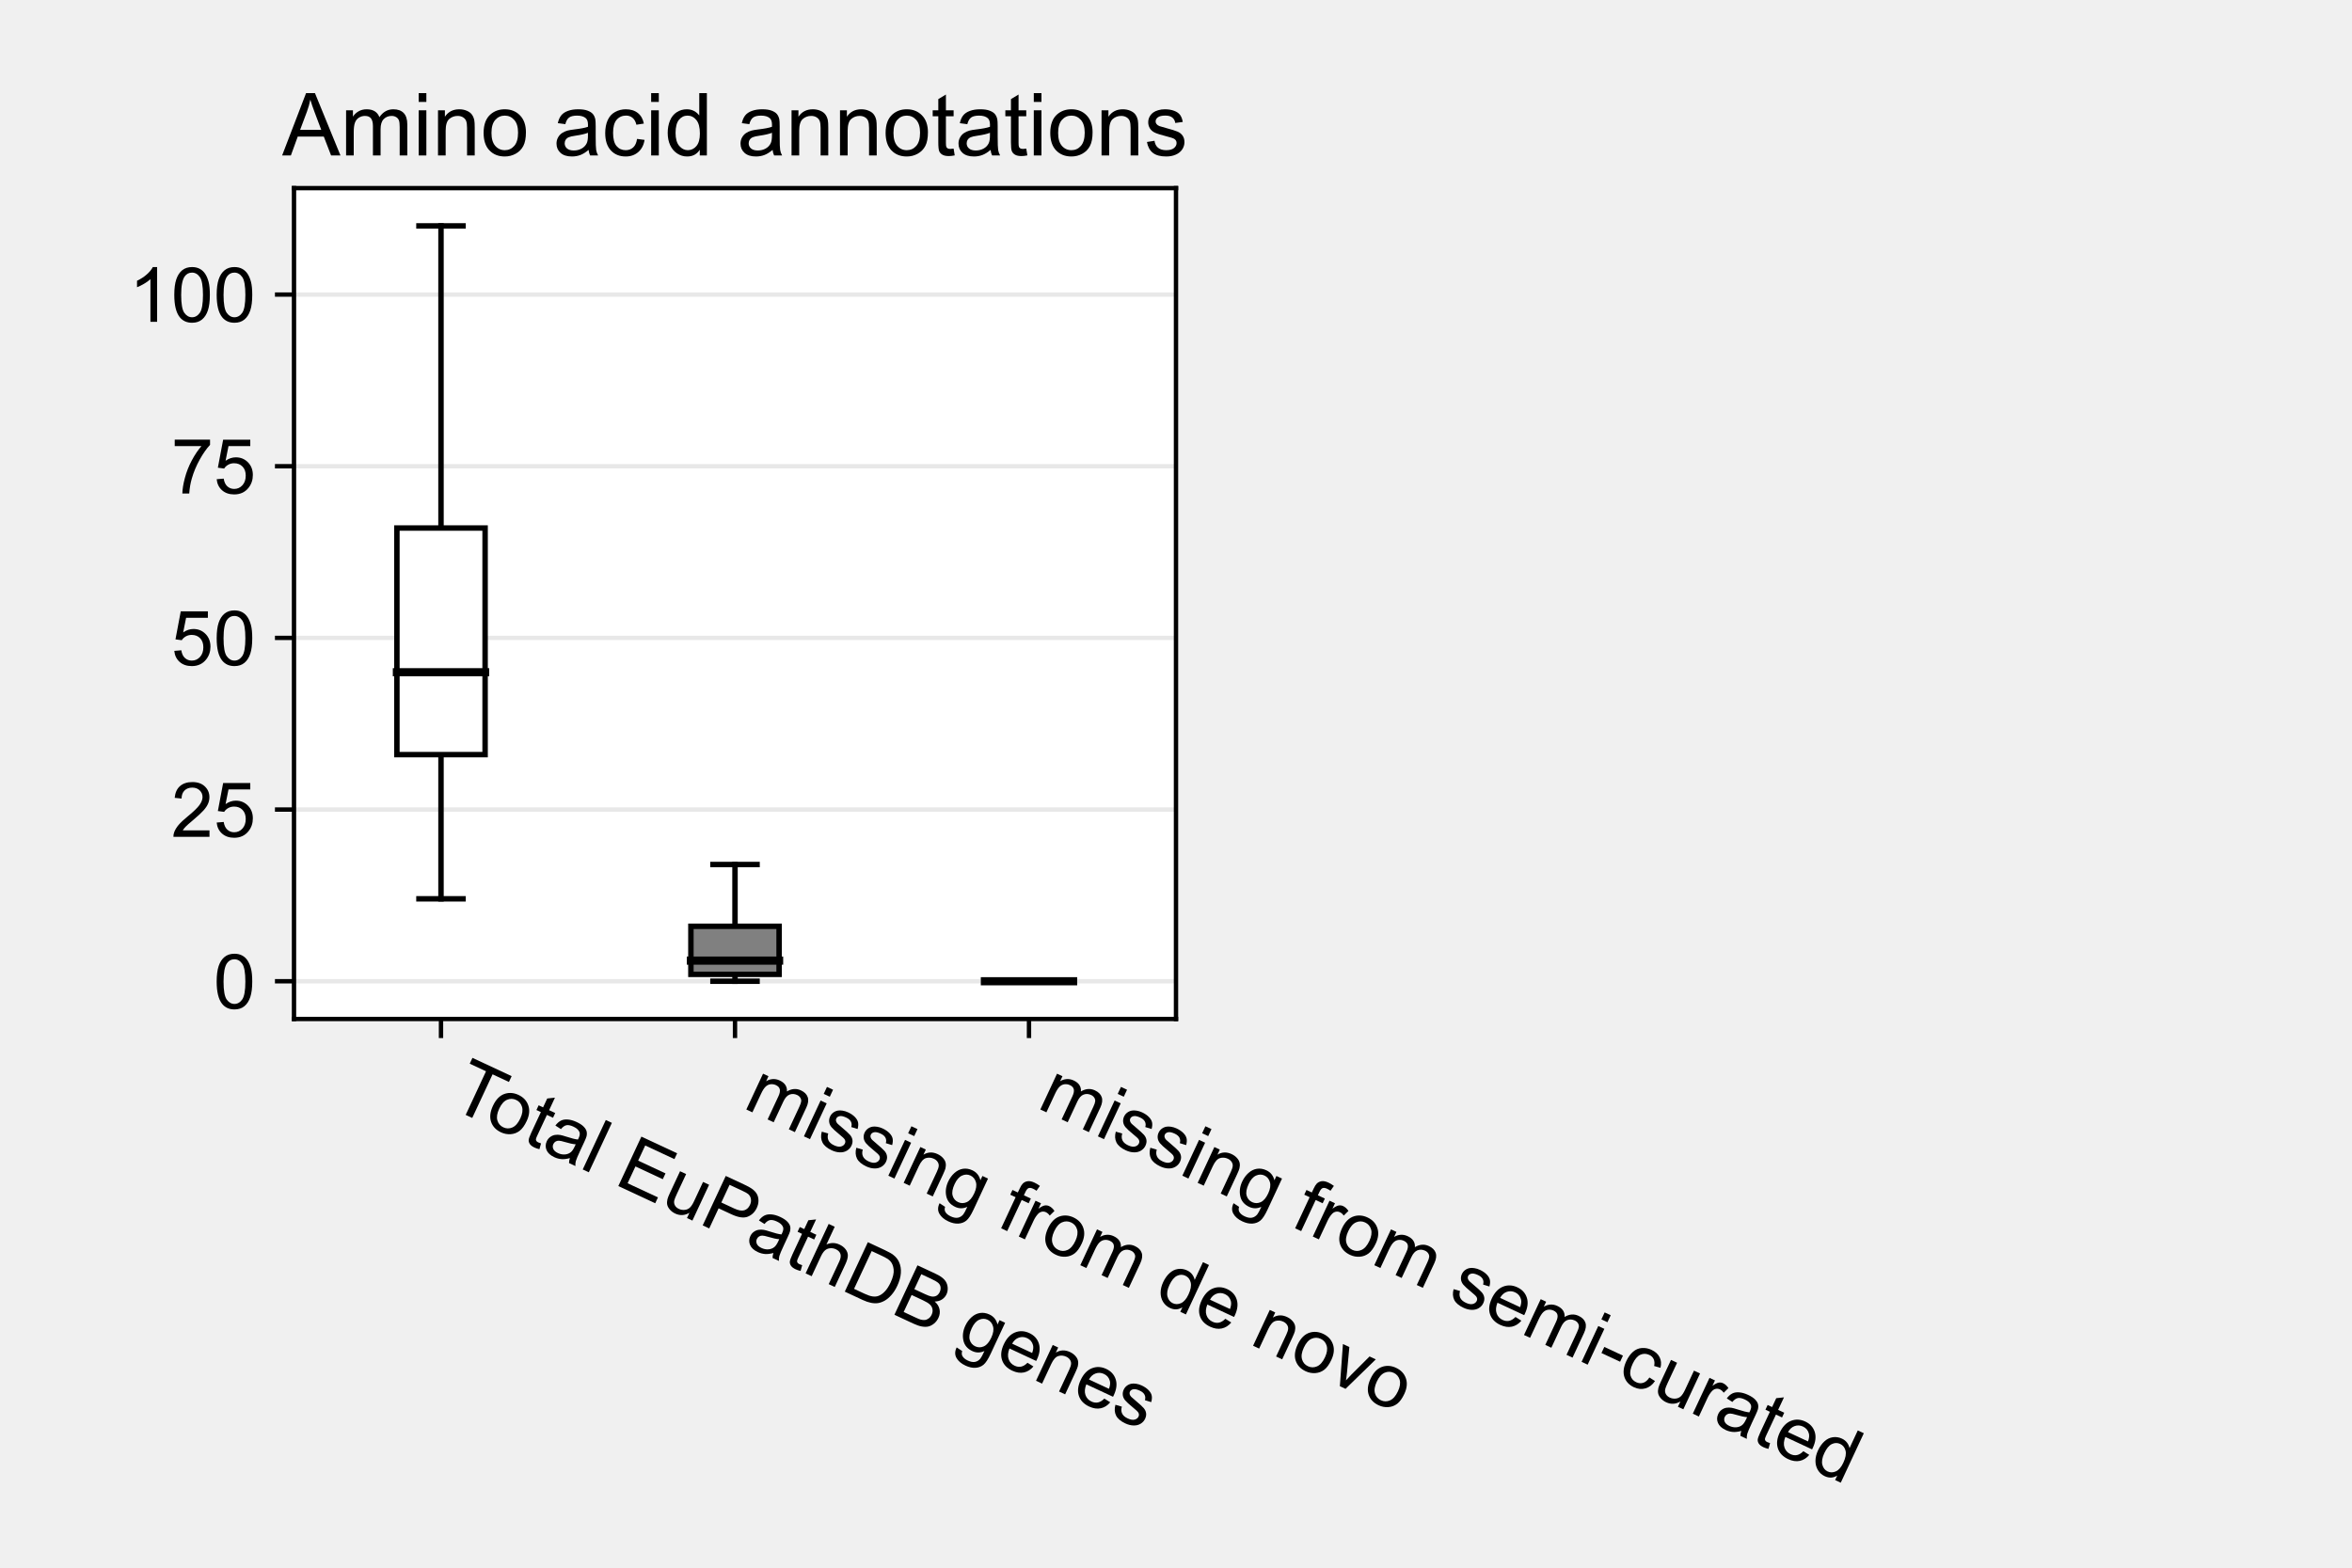
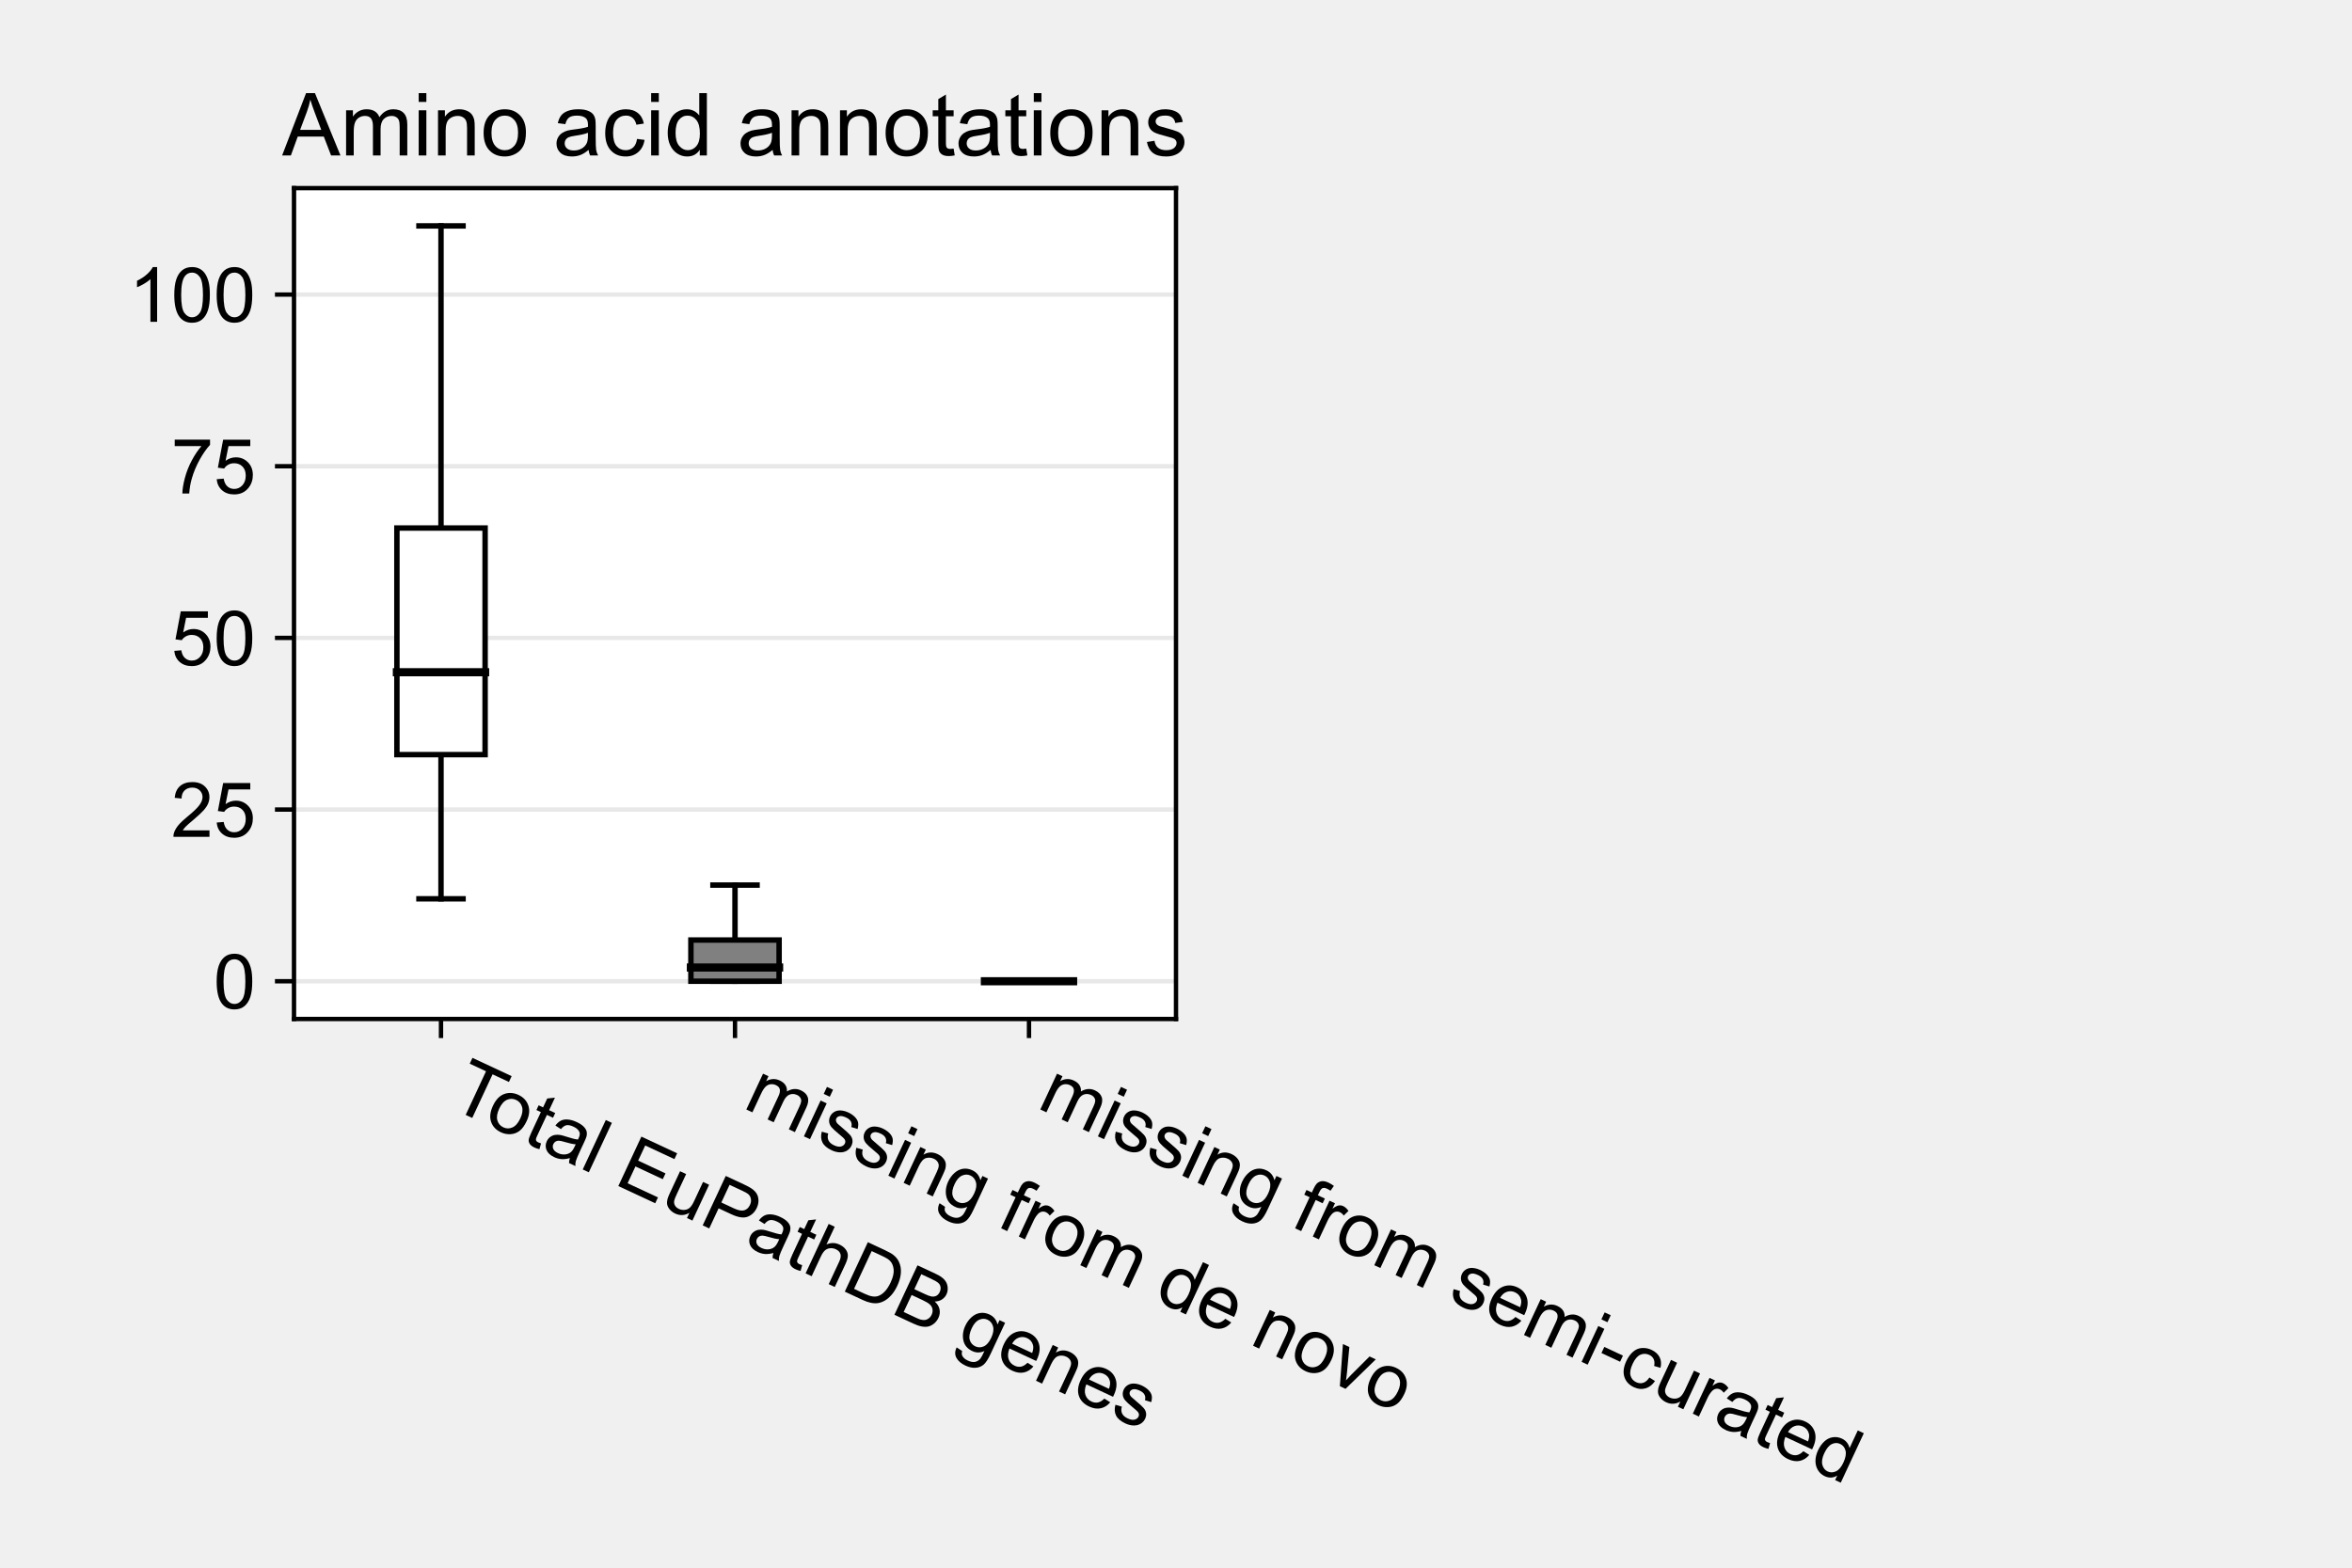
<svg xmlns="http://www.w3.org/2000/svg" xmlns:xlink="http://www.w3.org/1999/xlink" height="288pt" version="1.1" viewBox="0 0 432 288" width="432pt">
  <defs>
    <style type="text/css">*{stroke-linecap:butt;stroke-linejoin:round;}</style>
  </defs>
  <g id="figure_1">
    <g id="patch_1">
      <path d="M 0 288  L 432 288  L 432 0  L 0 0  z " style="fill:none;" />
    </g>
    <g id="axes_1">
      <g id="patch_2">
        <path d="M 54 187.2  L 216 187.2  L 216 34.56  L 54 34.56  z " style="fill:#ffffff;" />
      </g>
      <g id="matplotlib.axis_1">
        <g id="xtick_1">
          <g id="line2d_1">
            <defs>
-               <path d="M 0 0  L 0 3.5  " id="m18fcd98608" style="stroke:#000000;stroke-width:0.8;" />
+               <path d="M 0 0  L 0 3.5  " id="mcb0ed923f8" style="stroke:#000000;stroke-width:0.8;" />
            </defs>
            <g>
-               <use style="stroke:#000000;stroke-width:0.8;" x="81" xlink:href="#m18fcd98608" y="187.2" />
+               <use style="stroke:#000000;stroke-width:0.8;" x="81" xlink:href="#mcb0ed923f8" y="187.2" />
            </g>
          </g>
          <g id="text_1">
            <g transform="translate(82.24527 203.2821)rotate(-335)scale(0.14 -0.14)">
              <defs>
                <path d="M 25.922 0  L 25.922 63.141  L 2.344 63.141  L 2.344 71.578  L 59.078 71.578  L 59.078 63.141  L 35.406 63.141  L 35.406 0  z " id="ArialMT-84" />
                <path d="M 3.328 25.922  Q 3.328 40.328 11.328 47.266  Q 18.016 53.031 27.641 53.031  Q 38.328 53.031 45.109 46.016  Q 51.906 39.016 51.906 26.656  Q 51.906 16.656 48.906 10.906  Q 45.906 5.172 40.156 2  Q 34.422 -1.172 27.641 -1.172  Q 16.75 -1.172 10.031 5.812  Q 3.328 12.797 3.328 25.922  z M 12.359 25.922  Q 12.359 15.969 16.703 11.016  Q 21.047 6.062 27.641 6.062  Q 34.188 6.062 38.531 11.031  Q 42.875 16.016 42.875 26.219  Q 42.875 35.844 38.5 40.797  Q 34.125 45.75 27.641 45.75  Q 21.047 45.75 16.703 40.812  Q 12.359 35.891 12.359 25.922  z " id="ArialMT-111" />
                <path d="M 25.781 7.859  L 27.047 0.094  Q 23.344 -0.688 20.406 -0.688  Q 15.625 -0.688 12.984 0.828  Q 10.359 2.344 9.281 4.812  Q 8.203 7.281 8.203 15.188  L 8.203 45.016  L 1.766 45.016  L 1.766 51.859  L 8.203 51.859  L 8.203 64.703  L 16.938 69.969  L 16.938 51.859  L 25.781 51.859  L 25.781 45.016  L 16.938 45.016  L 16.938 14.703  Q 16.938 10.938 17.406 9.859  Q 17.875 8.797 18.922 8.156  Q 19.969 7.516 21.922 7.516  Q 23.391 7.516 25.781 7.859  z " id="ArialMT-116" />
                <path d="M 40.438 6.391  Q 35.547 2.25 31.031 0.531  Q 26.516 -1.172 21.344 -1.172  Q 12.797 -1.172 8.203 3  Q 3.609 7.172 3.609 13.672  Q 3.609 17.484 5.344 20.625  Q 7.078 23.781 9.891 25.688  Q 12.703 27.594 16.219 28.562  Q 18.797 29.25 24.031 29.891  Q 34.672 31.156 39.703 32.906  Q 39.75 34.719 39.75 35.203  Q 39.75 40.578 37.25 42.781  Q 33.891 45.75 27.25 45.75  Q 21.047 45.75 18.094 43.578  Q 15.141 41.406 13.719 35.891  L 5.125 37.062  Q 6.297 42.578 8.984 45.969  Q 11.672 49.359 16.75 51.188  Q 21.828 53.031 28.516 53.031  Q 35.156 53.031 39.297 51.469  Q 43.453 49.906 45.406 47.531  Q 47.359 45.172 48.141 41.547  Q 48.578 39.312 48.578 33.453  L 48.578 21.734  Q 48.578 9.469 49.141 6.219  Q 49.703 2.984 51.375 0  L 42.188 0  Q 40.828 2.734 40.438 6.391  z M 39.703 26.031  Q 34.906 24.078 25.344 22.703  Q 19.922 21.922 17.672 20.938  Q 15.438 19.969 14.203 18.094  Q 12.984 16.219 12.984 13.922  Q 12.984 10.406 15.641 8.062  Q 18.312 5.719 23.438 5.719  Q 28.516 5.719 32.469 7.938  Q 36.422 10.156 38.281 14.016  Q 39.703 17 39.703 22.797  z " id="ArialMT-97" />
                <path d="M 6.391 0  L 6.391 71.578  L 15.188 71.578  L 15.188 0  z " id="ArialMT-108" />
                <path id="ArialMT-32" />
                <path d="M 7.906 0  L 7.906 71.578  L 59.672 71.578  L 59.672 63.141  L 17.391 63.141  L 17.391 41.219  L 56.984 41.219  L 56.984 32.812  L 17.391 32.812  L 17.391 8.453  L 61.328 8.453  L 61.328 0  z " id="ArialMT-69" />
                <path d="M 40.578 0  L 40.578 7.625  Q 34.516 -1.172 24.125 -1.172  Q 19.531 -1.172 15.547 0.578  Q 11.578 2.344 9.641 5  Q 7.719 7.672 6.938 11.531  Q 6.391 14.109 6.391 19.734  L 6.391 51.859  L 15.188 51.859  L 15.188 23.094  Q 15.188 16.219 15.719 13.812  Q 16.547 10.359 19.234 8.375  Q 21.922 6.391 25.875 6.391  Q 29.828 6.391 33.297 8.422  Q 36.766 10.453 38.203 13.938  Q 39.656 17.438 39.656 24.078  L 39.656 51.859  L 48.438 51.859  L 48.438 0  z " id="ArialMT-117" />
                <path d="M 7.719 0  L 7.719 71.578  L 34.719 71.578  Q 41.844 71.578 45.609 70.906  Q 50.875 70.016 54.438 67.547  Q 58.016 65.094 60.188 60.641  Q 62.359 56.203 62.359 50.875  Q 62.359 41.75 56.547 35.422  Q 50.734 29.109 35.547 29.109  L 17.188 29.109  L 17.188 0  z M 17.188 37.547  L 35.688 37.547  Q 44.875 37.547 48.734 40.969  Q 52.594 44.391 52.594 50.594  Q 52.594 55.078 50.312 58.266  Q 48.047 61.469 44.344 62.5  Q 41.938 63.141 35.5 63.141  L 17.188 63.141  z " id="ArialMT-80" />
                <path d="M 6.594 0  L 6.594 71.578  L 15.375 71.578  L 15.375 45.906  Q 21.531 53.031 30.906 53.031  Q 36.672 53.031 40.922 50.75  Q 45.172 48.484 47 44.484  Q 48.828 40.484 48.828 32.859  L 48.828 0  L 40.047 0  L 40.047 32.859  Q 40.047 39.453 37.188 42.453  Q 34.328 45.453 29.109 45.453  Q 25.203 45.453 21.75 43.422  Q 18.312 41.406 16.844 37.938  Q 15.375 34.469 15.375 28.375  L 15.375 0  z " id="ArialMT-104" />
                <path d="M 7.719 0  L 7.719 71.578  L 32.375 71.578  Q 40.719 71.578 45.125 70.562  Q 51.266 69.141 55.609 65.438  Q 61.281 60.641 64.078 53.188  Q 66.891 45.75 66.891 36.188  Q 66.891 28.031 64.984 21.734  Q 63.094 15.438 60.109 11.297  Q 57.125 7.172 53.578 4.797  Q 50.047 2.438 45.047 1.219  Q 40.047 0 33.547 0  z M 17.188 8.453  L 32.469 8.453  Q 39.547 8.453 43.578 9.766  Q 47.609 11.078 50 13.484  Q 53.375 16.844 55.25 22.531  Q 57.125 28.219 57.125 36.328  Q 57.125 47.562 53.438 53.594  Q 49.75 59.625 44.484 61.672  Q 40.672 63.141 32.234 63.141  L 17.188 63.141  z " id="ArialMT-68" />
                <path d="M 7.328 0  L 7.328 71.578  L 34.188 71.578  Q 42.391 71.578 47.344 69.406  Q 52.297 67.234 55.094 62.719  Q 57.906 58.203 57.906 53.266  Q 57.906 48.688 55.422 44.625  Q 52.938 40.578 47.906 38.094  Q 54.391 36.188 57.875 31.594  Q 61.375 27 61.375 20.75  Q 61.375 15.719 59.25 11.391  Q 57.125 7.078 54 4.734  Q 50.875 2.391 46.156 1.188  Q 41.453 0 34.625 0  z M 16.797 41.5  L 32.281 41.5  Q 38.578 41.5 41.312 42.328  Q 44.922 43.406 46.75 45.891  Q 48.578 48.391 48.578 52.156  Q 48.578 55.719 46.875 58.422  Q 45.172 61.141 41.984 62.141  Q 38.812 63.141 31.109 63.141  L 16.797 63.141  z M 16.797 8.453  L 34.625 8.453  Q 39.203 8.453 41.062 8.797  Q 44.344 9.375 46.531 10.734  Q 48.734 12.109 50.141 14.719  Q 51.562 17.328 51.562 20.75  Q 51.562 24.75 49.516 27.703  Q 47.469 30.672 43.828 31.859  Q 40.188 33.062 33.344 33.062  L 16.797 33.062  z " id="ArialMT-66" />
                <path d="M 4.984 -4.297  L 13.531 -5.562  Q 14.062 -9.516 16.5 -11.328  Q 19.781 -13.766 25.438 -13.766  Q 31.547 -13.766 34.859 -11.328  Q 38.188 -8.891 39.359 -4.5  Q 40.047 -1.812 39.984 6.781  Q 34.234 0 25.641 0  Q 14.938 0 9.078 7.719  Q 3.219 15.438 3.219 26.219  Q 3.219 33.641 5.906 39.906  Q 8.594 46.188 13.688 49.609  Q 18.797 53.031 25.688 53.031  Q 34.859 53.031 40.828 45.609  L 40.828 51.859  L 48.922 51.859  L 48.922 7.031  Q 48.922 -5.078 46.453 -10.125  Q 44 -15.188 38.641 -18.109  Q 33.297 -21.047 25.484 -21.047  Q 16.219 -21.047 10.5 -16.875  Q 4.781 -12.703 4.984 -4.297  z M 12.25 26.859  Q 12.25 16.656 16.297 11.969  Q 20.359 7.281 26.469 7.281  Q 32.516 7.281 36.609 11.938  Q 40.719 16.609 40.719 26.562  Q 40.719 36.078 36.5 40.906  Q 32.281 45.75 26.312 45.75  Q 20.453 45.75 16.344 40.984  Q 12.25 36.234 12.25 26.859  z " id="ArialMT-103" />
                <path d="M 42.094 16.703  L 51.172 15.578  Q 49.031 7.625 43.219 3.219  Q 37.406 -1.172 28.375 -1.172  Q 17 -1.172 10.328 5.828  Q 3.656 12.844 3.656 25.484  Q 3.656 38.578 10.391 45.797  Q 17.141 53.031 27.875 53.031  Q 38.281 53.031 44.875 45.953  Q 51.469 38.875 51.469 26.031  Q 51.469 25.25 51.422 23.688  L 12.75 23.688  Q 13.234 15.141 17.578 10.594  Q 21.922 6.062 28.422 6.062  Q 33.25 6.062 36.672 8.594  Q 40.094 11.141 42.094 16.703  z M 13.234 30.906  L 42.188 30.906  Q 41.609 37.453 38.875 40.719  Q 34.672 45.797 27.984 45.797  Q 21.922 45.797 17.797 41.75  Q 13.672 37.703 13.234 30.906  z " id="ArialMT-101" />
                <path d="M 6.594 0  L 6.594 51.859  L 14.5 51.859  L 14.5 44.484  Q 20.219 53.031 31 53.031  Q 35.688 53.031 39.625 51.344  Q 43.562 49.656 45.516 46.922  Q 47.469 44.188 48.25 40.438  Q 48.734 37.984 48.734 31.891  L 48.734 0  L 39.938 0  L 39.938 31.547  Q 39.938 36.922 38.906 39.578  Q 37.891 42.234 35.281 43.812  Q 32.672 45.406 29.156 45.406  Q 23.531 45.406 19.453 41.844  Q 15.375 38.281 15.375 28.328  L 15.375 0  z " id="ArialMT-110" />
                <path d="M 3.078 15.484  L 11.766 16.844  Q 12.5 11.625 15.844 8.844  Q 19.188 6.062 25.203 6.062  Q 31.25 6.062 34.172 8.516  Q 37.109 10.984 37.109 14.312  Q 37.109 17.281 34.516 19  Q 32.719 20.172 25.531 21.969  Q 15.875 24.422 12.141 26.203  Q 8.406 27.984 6.469 31.125  Q 4.547 34.281 4.547 38.094  Q 4.547 41.547 6.125 44.5  Q 7.719 47.469 10.453 49.422  Q 12.5 50.922 16.031 51.969  Q 19.578 53.031 23.641 53.031  Q 29.734 53.031 34.344 51.266  Q 38.969 49.516 41.156 46.5  Q 43.359 43.5 44.188 38.484  L 35.594 37.312  Q 35.016 41.312 32.203 43.547  Q 29.391 45.797 24.266 45.797  Q 18.219 45.797 15.625 43.797  Q 13.031 41.797 13.031 39.109  Q 13.031 37.406 14.109 36.031  Q 15.188 34.625 17.484 33.688  Q 18.797 33.203 25.25 31.453  Q 34.578 28.953 38.25 27.359  Q 41.938 25.781 44.031 22.75  Q 46.141 19.734 46.141 15.234  Q 46.141 10.844 43.578 6.953  Q 41.016 3.078 36.172 0.953  Q 31.344 -1.172 25.25 -1.172  Q 15.141 -1.172 9.844 3.031  Q 4.547 7.234 3.078 15.484  z " id="ArialMT-115" />
              </defs>
              <use xlink:href="#ArialMT-84" />
              <use x="49.959" xlink:href="#ArialMT-111" />
              <use x="105.574" xlink:href="#ArialMT-116" />
              <use x="133.357" xlink:href="#ArialMT-97" />
              <use x="188.973" xlink:href="#ArialMT-108" />
              <use x="211.189" xlink:href="#ArialMT-32" />
              <use x="238.973" xlink:href="#ArialMT-69" />
              <use x="305.672" xlink:href="#ArialMT-117" />
              <use x="361.287" xlink:href="#ArialMT-80" />
              <use x="427.986" xlink:href="#ArialMT-97" />
              <use x="483.602" xlink:href="#ArialMT-116" />
              <use x="511.385" xlink:href="#ArialMT-104" />
              <use x="567" xlink:href="#ArialMT-68" />
              <use x="639.217" xlink:href="#ArialMT-66" />
              <use x="705.916" xlink:href="#ArialMT-32" />
              <use x="733.699" xlink:href="#ArialMT-103" />
              <use x="789.314" xlink:href="#ArialMT-101" />
              <use x="844.93" xlink:href="#ArialMT-110" />
              <use x="900.545" xlink:href="#ArialMT-101" />
              <use x="956.16" xlink:href="#ArialMT-115" />
            </g>
          </g>
        </g>
        <g id="xtick_2">
          <g id="line2d_2">
            <g>
-               <use style="stroke:#000000;stroke-width:0.8;" x="135" xlink:href="#m18fcd98608" y="187.2" />
+               <use style="stroke:#000000;stroke-width:0.8;" x="135" xlink:href="#mcb0ed923f8" y="187.2" />
            </g>
          </g>
          <g id="text_2">
            <g transform="translate(136.2453 203.4367)rotate(-335)scale(0.14 -0.14)">
              <defs>
                <path d="M 6.594 0  L 6.594 51.859  L 14.453 51.859  L 14.453 44.578  Q 16.891 48.391 20.938 50.703  Q 25 53.031 30.172 53.031  Q 35.938 53.031 39.625 50.641  Q 43.312 48.25 44.828 43.953  Q 50.984 53.031 60.844 53.031  Q 68.562 53.031 72.703 48.75  Q 76.859 44.484 76.859 35.594  L 76.859 0  L 68.109 0  L 68.109 32.672  Q 68.109 37.938 67.25 40.25  Q 66.406 42.578 64.156 43.984  Q 61.922 45.406 58.891 45.406  Q 53.422 45.406 49.797 41.766  Q 46.188 38.141 46.188 30.125  L 46.188 0  L 37.406 0  L 37.406 33.688  Q 37.406 39.547 35.25 42.469  Q 33.109 45.406 28.219 45.406  Q 24.516 45.406 21.359 43.453  Q 18.219 41.5 16.797 37.734  Q 15.375 33.984 15.375 26.906  L 15.375 0  z " id="ArialMT-109" />
                <path d="M 6.641 61.469  L 6.641 71.578  L 15.438 71.578  L 15.438 61.469  z M 6.641 0  L 6.641 51.859  L 15.438 51.859  L 15.438 0  z " id="ArialMT-105" />
                <path d="M 8.688 0  L 8.688 45.016  L 0.922 45.016  L 0.922 51.859  L 8.688 51.859  L 8.688 57.375  Q 8.688 62.594 9.625 65.141  Q 10.891 68.562 14.078 70.672  Q 17.281 72.797 23.047 72.797  Q 26.766 72.797 31.25 71.922  L 29.938 64.266  Q 27.203 64.75 24.75 64.75  Q 20.75 64.75 19.094 63.031  Q 17.438 61.328 17.438 56.641  L 17.438 51.859  L 27.547 51.859  L 27.547 45.016  L 17.438 45.016  L 17.438 0  z " id="ArialMT-102" />
                <path d="M 6.5 0  L 6.5 51.859  L 14.406 51.859  L 14.406 44  Q 17.438 49.516 20 51.266  Q 22.562 53.031 25.641 53.031  Q 30.078 53.031 34.672 50.203  L 31.641 42.047  Q 28.422 43.953 25.203 43.953  Q 22.312 43.953 20.016 42.219  Q 17.719 40.484 16.75 37.406  Q 15.281 32.719 15.281 27.156  L 15.281 0  z " id="ArialMT-114" />
                <path d="M 40.234 0  L 40.234 6.547  Q 35.297 -1.172 25.734 -1.172  Q 19.531 -1.172 14.328 2.25  Q 9.125 5.672 6.266 11.797  Q 3.422 17.922 3.422 25.875  Q 3.422 33.641 6 39.969  Q 8.594 46.297 13.766 49.656  Q 18.953 53.031 25.344 53.031  Q 30.031 53.031 33.688 51.047  Q 37.359 49.078 39.656 45.906  L 39.656 71.578  L 48.391 71.578  L 48.391 0  z M 12.453 25.875  Q 12.453 15.922 16.641 10.984  Q 20.844 6.062 26.562 6.062  Q 32.328 6.062 36.344 10.766  Q 40.375 15.484 40.375 25.141  Q 40.375 35.797 36.266 40.766  Q 32.172 45.75 26.172 45.75  Q 20.312 45.75 16.375 40.969  Q 12.453 36.188 12.453 25.875  z " id="ArialMT-100" />
                <path d="M 21 0  L 1.266 51.859  L 10.547 51.859  L 21.688 20.797  Q 23.484 15.766 25 10.359  Q 26.172 14.453 28.266 20.219  L 39.797 51.859  L 48.828 51.859  L 29.203 0  z " id="ArialMT-118" />
              </defs>
              <use xlink:href="#ArialMT-109" />
              <use x="83.301" xlink:href="#ArialMT-105" />
              <use x="105.518" xlink:href="#ArialMT-115" />
              <use x="155.518" xlink:href="#ArialMT-115" />
              <use x="205.518" xlink:href="#ArialMT-105" />
              <use x="227.734" xlink:href="#ArialMT-110" />
              <use x="283.35" xlink:href="#ArialMT-103" />
              <use x="338.965" xlink:href="#ArialMT-32" />
              <use x="366.748" xlink:href="#ArialMT-102" />
              <use x="394.531" xlink:href="#ArialMT-114" />
              <use x="427.832" xlink:href="#ArialMT-111" />
              <use x="483.447" xlink:href="#ArialMT-109" />
              <use x="566.748" xlink:href="#ArialMT-32" />
              <use x="594.531" xlink:href="#ArialMT-100" />
              <use x="650.146" xlink:href="#ArialMT-101" />
              <use x="705.762" xlink:href="#ArialMT-32" />
              <use x="733.545" xlink:href="#ArialMT-110" />
              <use x="789.16" xlink:href="#ArialMT-111" />
              <use x="844.775" xlink:href="#ArialMT-118" />
              <use x="894.775" xlink:href="#ArialMT-111" />
            </g>
          </g>
        </g>
        <g id="xtick_3">
          <g id="line2d_3">
            <g>
-               <use style="stroke:#000000;stroke-width:0.8;" x="189" xlink:href="#m18fcd98608" y="187.2" />
+               <use style="stroke:#000000;stroke-width:0.8;" x="189" xlink:href="#mcb0ed923f8" y="187.2" />
            </g>
          </g>
          <g id="text_3">
            <g transform="translate(190.2453 203.4367)rotate(-335)scale(0.14 -0.14)">
              <defs>
                <path d="M 3.172 21.484  L 3.172 30.328  L 30.172 30.328  L 30.172 21.484  z " id="ArialMT-45" />
                <path d="M 40.438 19  L 49.078 17.875  Q 47.656 8.938 41.812 3.875  Q 35.984 -1.172 27.484 -1.172  Q 16.844 -1.172 10.375 5.781  Q 3.906 12.75 3.906 25.734  Q 3.906 34.125 6.688 40.422  Q 9.469 46.734 15.156 49.875  Q 20.844 53.031 27.547 53.031  Q 35.984 53.031 41.359 48.75  Q 46.734 44.484 48.25 36.625  L 39.703 35.297  Q 38.484 40.531 35.375 43.156  Q 32.281 45.797 27.875 45.797  Q 21.234 45.797 17.078 41.031  Q 12.938 36.281 12.938 25.984  Q 12.938 15.531 16.938 10.797  Q 20.953 6.062 27.391 6.062  Q 32.562 6.062 36.031 9.234  Q 39.5 12.406 40.438 19  z " id="ArialMT-99" />
              </defs>
              <use xlink:href="#ArialMT-109" />
              <use x="83.301" xlink:href="#ArialMT-105" />
              <use x="105.518" xlink:href="#ArialMT-115" />
              <use x="155.518" xlink:href="#ArialMT-115" />
              <use x="205.518" xlink:href="#ArialMT-105" />
              <use x="227.734" xlink:href="#ArialMT-110" />
              <use x="283.35" xlink:href="#ArialMT-103" />
              <use x="338.965" xlink:href="#ArialMT-32" />
              <use x="366.748" xlink:href="#ArialMT-102" />
              <use x="394.531" xlink:href="#ArialMT-114" />
              <use x="427.832" xlink:href="#ArialMT-111" />
              <use x="483.447" xlink:href="#ArialMT-109" />
              <use x="566.748" xlink:href="#ArialMT-32" />
              <use x="594.531" xlink:href="#ArialMT-115" />
              <use x="644.531" xlink:href="#ArialMT-101" />
              <use x="700.146" xlink:href="#ArialMT-109" />
              <use x="783.447" xlink:href="#ArialMT-105" />
              <use x="805.664" xlink:href="#ArialMT-45" />
              <use x="838.965" xlink:href="#ArialMT-99" />
              <use x="888.965" xlink:href="#ArialMT-117" />
              <use x="944.58" xlink:href="#ArialMT-114" />
              <use x="977.881" xlink:href="#ArialMT-97" />
              <use x="1033.496" xlink:href="#ArialMT-116" />
              <use x="1061.279" xlink:href="#ArialMT-101" />
              <use x="1116.895" xlink:href="#ArialMT-100" />
            </g>
          </g>
        </g>
      </g>
      <g id="matplotlib.axis_2">
        <g id="ytick_1">
          <g id="line2d_4">
-             <path clip-path="url(#p587c93743a)" d="M 54 180.262  L 216 180.262  " style="fill:none;stroke:#d3d3d3;stroke-linecap:square;stroke-opacity:0.5;stroke-width:0.8;" />
+             <path clip-path="url(#pf66ef30598)" d="M 54 180.262  L 216 180.262  " style="fill:none;stroke:#d3d3d3;stroke-linecap:square;stroke-opacity:0.5;stroke-width:0.8;" />
          </g>
          <g id="line2d_5">
            <defs>
-               <path d="M 0 0  L -3.5 0  " id="mc537a270fb" style="stroke:#000000;stroke-width:0.8;" />
+               <path d="M 0 0  L -3.5 0  " id="m287e4d9630" style="stroke:#000000;stroke-width:0.8;" />
            </defs>
            <g>
-               <use style="stroke:#000000;stroke-width:0.8;" x="54" xlink:href="#mc537a270fb" y="180.262" />
+               <use style="stroke:#000000;stroke-width:0.8;" x="54" xlink:href="#m287e4d9630" y="180.262" />
            </g>
          </g>
          <g id="text_4">
            <g transform="translate(39.21469 185.2723)scale(0.14 -0.14)">
              <defs>
                <path d="M 4.156 35.297  Q 4.156 48 6.766 55.734  Q 9.375 63.484 14.516 67.672  Q 19.672 71.875 27.484 71.875  Q 33.25 71.875 37.594 69.547  Q 41.938 67.234 44.766 62.859  Q 47.609 58.5 49.219 52.219  Q 50.828 45.953 50.828 35.297  Q 50.828 22.703 48.234 14.969  Q 45.656 7.234 40.5 3  Q 35.359 -1.219 27.484 -1.219  Q 17.141 -1.219 11.234 6.203  Q 4.156 15.141 4.156 35.297  z M 13.188 35.297  Q 13.188 17.672 17.312 11.828  Q 21.438 6 27.484 6  Q 33.547 6 37.672 11.859  Q 41.797 17.719 41.797 35.297  Q 41.797 52.984 37.672 58.781  Q 33.547 64.594 27.391 64.594  Q 21.344 64.594 17.719 59.469  Q 13.188 52.938 13.188 35.297  z " id="ArialMT-48" />
              </defs>
              <use xlink:href="#ArialMT-48" />
            </g>
          </g>
        </g>
        <g id="ytick_2">
          <g id="line2d_6">
-             <path clip-path="url(#p587c93743a)" d="M 54 148.725  L 216 148.725  " style="fill:none;stroke:#d3d3d3;stroke-linecap:square;stroke-opacity:0.5;stroke-width:0.8;" />
+             <path clip-path="url(#pf66ef30598)" d="M 54 148.725  L 216 148.725  " style="fill:none;stroke:#d3d3d3;stroke-linecap:square;stroke-opacity:0.5;stroke-width:0.8;" />
          </g>
          <g id="line2d_7">
            <g>
-               <use style="stroke:#000000;stroke-width:0.8;" x="54" xlink:href="#mc537a270fb" y="148.725" />
+               <use style="stroke:#000000;stroke-width:0.8;" x="54" xlink:href="#m287e4d9630" y="148.725" />
            </g>
          </g>
          <g id="text_5">
            <g transform="translate(31.42938 153.7351)scale(0.14 -0.14)">
              <defs>
                <path d="M 50.344 8.453  L 50.344 0  L 3.031 0  Q 2.938 3.172 4.047 6.109  Q 5.859 10.938 9.828 15.625  Q 13.812 20.312 21.344 26.469  Q 33.016 36.031 37.109 41.625  Q 41.219 47.219 41.219 52.203  Q 41.219 57.422 37.469 61  Q 33.734 64.594 27.734 64.594  Q 21.391 64.594 17.578 60.781  Q 13.766 56.984 13.719 50.25  L 4.688 51.172  Q 5.609 61.281 11.656 66.578  Q 17.719 71.875 27.938 71.875  Q 38.234 71.875 44.234 66.156  Q 50.25 60.453 50.25 52  Q 50.25 47.703 48.484 43.547  Q 46.734 39.406 42.656 34.812  Q 38.578 30.219 29.109 22.219  Q 21.188 15.578 18.938 13.203  Q 16.703 10.844 15.234 8.453  z " id="ArialMT-50" />
                <path d="M 4.156 18.75  L 13.375 19.531  Q 14.406 12.797 18.141 9.391  Q 21.875 6 27.156 6  Q 33.5 6 37.891 10.781  Q 42.281 15.578 42.281 23.484  Q 42.281 31 38.062 35.344  Q 33.844 39.703 27 39.703  Q 22.75 39.703 19.328 37.766  Q 15.922 35.844 13.969 32.766  L 5.719 33.844  L 12.641 70.609  L 48.25 70.609  L 48.25 62.203  L 19.672 62.203  L 15.828 42.969  Q 22.266 47.469 29.344 47.469  Q 38.719 47.469 45.156 40.969  Q 51.609 34.469 51.609 24.266  Q 51.609 14.547 45.953 7.469  Q 39.062 -1.219 27.156 -1.219  Q 17.391 -1.219 11.203 4.25  Q 5.031 9.719 4.156 18.75  z " id="ArialMT-53" />
              </defs>
              <use xlink:href="#ArialMT-50" />
              <use x="55.615" xlink:href="#ArialMT-53" />
            </g>
          </g>
        </g>
        <g id="ytick_3">
          <g id="line2d_8">
-             <path clip-path="url(#p587c93743a)" d="M 54 117.187  L 216 117.187  " style="fill:none;stroke:#d3d3d3;stroke-linecap:square;stroke-opacity:0.5;stroke-width:0.8;" />
+             <path clip-path="url(#pf66ef30598)" d="M 54 117.187  L 216 117.187  " style="fill:none;stroke:#d3d3d3;stroke-linecap:square;stroke-opacity:0.5;stroke-width:0.8;" />
          </g>
          <g id="line2d_9">
            <g>
-               <use style="stroke:#000000;stroke-width:0.8;" x="54" xlink:href="#mc537a270fb" y="117.187" />
+               <use style="stroke:#000000;stroke-width:0.8;" x="54" xlink:href="#m287e4d9630" y="117.187" />
            </g>
          </g>
          <g id="text_6">
            <g transform="translate(31.42938 122.1979)scale(0.14 -0.14)">
              <use xlink:href="#ArialMT-53" />
              <use x="55.615" xlink:href="#ArialMT-48" />
            </g>
          </g>
        </g>
        <g id="ytick_4">
          <g id="line2d_10">
-             <path clip-path="url(#p587c93743a)" d="M 54 85.65  L 216 85.65  " style="fill:none;stroke:#d3d3d3;stroke-linecap:square;stroke-opacity:0.5;stroke-width:0.8;" />
+             <path clip-path="url(#pf66ef30598)" d="M 54 85.65  L 216 85.65  " style="fill:none;stroke:#d3d3d3;stroke-linecap:square;stroke-opacity:0.5;stroke-width:0.8;" />
          </g>
          <g id="line2d_11">
            <g>
-               <use style="stroke:#000000;stroke-width:0.8;" x="54" xlink:href="#mc537a270fb" y="85.65" />
+               <use style="stroke:#000000;stroke-width:0.8;" x="54" xlink:href="#m287e4d9630" y="85.65" />
            </g>
          </g>
          <g id="text_7">
            <g transform="translate(31.42938 90.66072)scale(0.14 -0.14)">
              <defs>
                <path d="M 4.734 62.203  L 4.734 70.656  L 51.078 70.656  L 51.078 63.812  Q 44.234 56.547 37.516 44.484  Q 30.812 32.422 27.156 19.672  Q 24.516 10.688 23.781 0  L 14.75 0  Q 14.891 8.453 18.062 20.406  Q 21.234 32.375 27.172 43.484  Q 33.109 54.594 39.797 62.203  z " id="ArialMT-55" />
              </defs>
              <use xlink:href="#ArialMT-55" />
              <use x="55.615" xlink:href="#ArialMT-53" />
            </g>
          </g>
        </g>
        <g id="ytick_5">
          <g id="line2d_12">
-             <path clip-path="url(#p587c93743a)" d="M 54 54.113  L 216 54.113  " style="fill:none;stroke:#d3d3d3;stroke-linecap:square;stroke-opacity:0.5;stroke-width:0.8;" />
+             <path clip-path="url(#pf66ef30598)" d="M 54 54.113  L 216 54.113  " style="fill:none;stroke:#d3d3d3;stroke-linecap:square;stroke-opacity:0.5;stroke-width:0.8;" />
          </g>
          <g id="line2d_13">
            <g>
-               <use style="stroke:#000000;stroke-width:0.8;" x="54" xlink:href="#mc537a270fb" y="54.113" />
+               <use style="stroke:#000000;stroke-width:0.8;" x="54" xlink:href="#m287e4d9630" y="54.113" />
            </g>
          </g>
          <g id="text_8">
            <g transform="translate(23.64406 59.12353)scale(0.14 -0.14)">
              <defs>
                <path d="M 37.25 0  L 28.469 0  L 28.469 56  Q 25.297 52.984 20.141 49.953  Q 14.984 46.922 10.891 45.406  L 10.891 53.906  Q 18.266 57.375 23.781 62.297  Q 29.297 67.234 31.594 71.875  L 37.25 71.875  z " id="ArialMT-49" />
              </defs>
              <use xlink:href="#ArialMT-49" />
              <use x="55.615" xlink:href="#ArialMT-48" />
              <use x="111.23" xlink:href="#ArialMT-48" />
            </g>
          </g>
        </g>
      </g>
      <g id="line2d_14">
-         <path clip-path="url(#p587c93743a)" d="M 81 138.633  L 81 165.124  " style="fill:none;stroke:#000000;stroke-linecap:square;" />
+         <path clip-path="url(#pf66ef30598)" d="M 81 138.633  L 81 165.124  " style="fill:none;stroke:#000000;stroke-linecap:square;" />
      </g>
      <g id="line2d_15">
-         <path clip-path="url(#p587c93743a)" d="M 81 97.004  L 81 41.498  " style="fill:none;stroke:#000000;stroke-linecap:square;" />
+         <path clip-path="url(#pf66ef30598)" d="M 81 97.004  L 81 41.498  " style="fill:none;stroke:#000000;stroke-linecap:square;" />
      </g>
      <g id="line2d_16">
-         <path clip-path="url(#p587c93743a)" d="M 76.95 165.124  L 85.05 165.124  " style="fill:none;stroke:#000000;stroke-linecap:square;" />
+         <path clip-path="url(#pf66ef30598)" d="M 76.95 165.124  L 85.05 165.124  " style="fill:none;stroke:#000000;stroke-linecap:square;" />
      </g>
      <g id="line2d_17">
-         <path clip-path="url(#p587c93743a)" d="M 76.95 41.498  L 85.05 41.498  " style="fill:none;stroke:#000000;stroke-linecap:square;" />
+         <path clip-path="url(#pf66ef30598)" d="M 76.95 41.498  L 85.05 41.498  " style="fill:none;stroke:#000000;stroke-linecap:square;" />
      </g>
      <g id="line2d_18">
-         <path clip-path="url(#p587c93743a)" d="M 135 179  L 135 180.262  " style="fill:none;stroke:#000000;stroke-linecap:square;" />
+         <path clip-path="url(#pf66ef30598)" d="M 135 180.262  L 135 180.262  " style="fill:none;stroke:#000000;stroke-linecap:square;" />
      </g>
      <g id="line2d_19">
-         <path clip-path="url(#p587c93743a)" d="M 135 170.17  L 135 158.817  " style="fill:none;stroke:#000000;stroke-linecap:square;" />
+         <path clip-path="url(#pf66ef30598)" d="M 135 172.693  L 135 162.601  " style="fill:none;stroke:#000000;stroke-linecap:square;" />
      </g>
      <g id="line2d_20">
-         <path clip-path="url(#p587c93743a)" d="M 130.95 180.262  L 139.05 180.262  " style="fill:none;stroke:#000000;stroke-linecap:square;" />
+         <path clip-path="url(#pf66ef30598)" d="M 130.95 180.262  L 139.05 180.262  " style="fill:none;stroke:#000000;stroke-linecap:square;" />
      </g>
      <g id="line2d_21">
-         <path clip-path="url(#p587c93743a)" d="M 130.95 158.817  L 139.05 158.817  " style="fill:none;stroke:#000000;stroke-linecap:square;" />
+         <path clip-path="url(#pf66ef30598)" d="M 130.95 162.601  L 139.05 162.601  " style="fill:none;stroke:#000000;stroke-linecap:square;" />
      </g>
      <g id="line2d_22">
-         <path clip-path="url(#p587c93743a)" d="M 189 180.262  L 189 180.262  " style="fill:none;stroke:#000000;stroke-linecap:square;" />
+         <path clip-path="url(#pf66ef30598)" d="M 189 180.262  L 189 180.262  " style="fill:none;stroke:#000000;stroke-linecap:square;" />
      </g>
      <g id="line2d_23">
-         <path clip-path="url(#p587c93743a)" d="M 189 180.262  L 189 180.262  " style="fill:none;stroke:#000000;stroke-linecap:square;" />
+         <path clip-path="url(#pf66ef30598)" d="M 189 180.262  L 189 180.262  " style="fill:none;stroke:#000000;stroke-linecap:square;" />
      </g>
      <g id="line2d_24">
-         <path clip-path="url(#p587c93743a)" d="M 184.95 180.262  L 193.05 180.262  " style="fill:none;stroke:#000000;stroke-linecap:square;" />
+         <path clip-path="url(#pf66ef30598)" d="M 184.95 180.262  L 193.05 180.262  " style="fill:none;stroke:#000000;stroke-linecap:square;" />
      </g>
      <g id="line2d_25">
-         <path clip-path="url(#p587c93743a)" d="M 184.95 180.262  L 193.05 180.262  " style="fill:none;stroke:#000000;stroke-linecap:square;" />
+         <path clip-path="url(#pf66ef30598)" d="M 184.95 180.262  L 193.05 180.262  " style="fill:none;stroke:#000000;stroke-linecap:square;" />
      </g>
      <g id="patch_3">
-         <path clip-path="url(#p587c93743a)" d="M 72.9 138.633  L 89.1 138.633  L 89.1 97.004  L 72.9 97.004  L 72.9 138.633  z " style="fill:#ffffff;stroke:#000000;stroke-linejoin:miter;" />
+         <path clip-path="url(#pf66ef30598)" d="M 72.9 138.633  L 89.1 138.633  L 89.1 97.004  L 72.9 97.004  L 72.9 138.633  z " style="fill:#ffffff;stroke:#000000;stroke-linejoin:miter;" />
      </g>
      <g id="patch_4">
-         <path clip-path="url(#p587c93743a)" d="M 126.9 179  L 143.1 179  L 143.1 170.17  L 126.9 170.17  L 126.9 179  z " style="fill:#808080;stroke:#000000;stroke-linejoin:miter;" />
+         <path clip-path="url(#pf66ef30598)" d="M 126.9 180.262  L 143.1 180.262  L 143.1 172.693  L 126.9 172.693  L 126.9 180.262  z " style="fill:#808080;stroke:#000000;stroke-linejoin:miter;" />
      </g>
      <g id="patch_5">
-         <path clip-path="url(#p587c93743a)" d="M 180.9 180.262  L 197.1 180.262  L 197.1 180.262  L 180.9 180.262  L 180.9 180.262  z " style="fill:#808080;stroke:#000000;stroke-linejoin:miter;" />
+         <path clip-path="url(#pf66ef30598)" d="M 180.9 180.262  L 197.1 180.262  L 197.1 180.262  L 180.9 180.262  L 180.9 180.262  z " style="fill:#808080;stroke:#000000;stroke-linejoin:miter;" />
      </g>
      <g id="line2d_26">
-         <path clip-path="url(#p587c93743a)" d="M 72.9 123.495  L 89.1 123.495  " style="fill:none;stroke:#000000;stroke-linecap:square;stroke-width:1.5;" />
+         <path clip-path="url(#pf66ef30598)" d="M 72.9 123.495  L 89.1 123.495  " style="fill:none;stroke:#000000;stroke-linecap:square;stroke-width:1.5;" />
      </g>
      <g id="line2d_27">
-         <path clip-path="url(#p587c93743a)" d="M 126.9 176.477  L 143.1 176.477  " style="fill:none;stroke:#000000;stroke-linecap:square;stroke-width:1.5;" />
+         <path clip-path="url(#pf66ef30598)" d="M 126.9 177.739  L 143.1 177.739  " style="fill:none;stroke:#000000;stroke-linecap:square;stroke-width:1.5;" />
      </g>
      <g id="line2d_28">
-         <path clip-path="url(#p587c93743a)" d="M 180.9 180.262  L 197.1 180.262  " style="fill:none;stroke:#000000;stroke-linecap:square;stroke-width:1.5;" />
+         <path clip-path="url(#pf66ef30598)" d="M 180.9 180.262  L 197.1 180.262  " style="fill:none;stroke:#000000;stroke-linecap:square;stroke-width:1.5;" />
      </g>
      <g id="patch_6">
        <path d="M 54 187.2  L 54 34.56  " style="fill:none;stroke:#000000;stroke-linecap:square;stroke-linejoin:miter;stroke-width:0.8;" />
      </g>
      <g id="patch_7">
        <path d="M 216 187.2  L 216 34.56  " style="fill:none;stroke:#000000;stroke-linecap:square;stroke-linejoin:miter;stroke-width:0.8;" />
      </g>
      <g id="patch_8">
        <path d="M 54 187.2  L 216 187.2  " style="fill:none;stroke:#000000;stroke-linecap:square;stroke-linejoin:miter;stroke-width:0.8;" />
      </g>
      <g id="patch_9">
        <path d="M 54 34.56  L 216 34.56  " style="fill:none;stroke:#000000;stroke-linecap:square;stroke-linejoin:miter;stroke-width:0.8;" />
      </g>
      <g id="text_9">
        <g transform="translate(51.84125 28.56)scale(0.16 -0.16)">
          <defs>
            <path d="M -0.141 0  L 27.344 71.578  L 37.547 71.578  L 66.844 0  L 56.062 0  L 47.703 21.688  L 17.781 21.688  L 9.906 0  z M 20.516 29.391  L 44.781 29.391  L 37.312 49.219  Q 33.891 58.25 32.234 64.062  Q 30.859 57.172 28.375 50.391  z " id="ArialMT-65" />
          </defs>
          <use xlink:href="#ArialMT-65" />
          <use x="66.699" xlink:href="#ArialMT-109" />
          <use x="150" xlink:href="#ArialMT-105" />
          <use x="172.217" xlink:href="#ArialMT-110" />
          <use x="227.832" xlink:href="#ArialMT-111" />
          <use x="283.447" xlink:href="#ArialMT-32" />
          <use x="311.23" xlink:href="#ArialMT-97" />
          <use x="366.846" xlink:href="#ArialMT-99" />
          <use x="416.846" xlink:href="#ArialMT-105" />
          <use x="439.062" xlink:href="#ArialMT-100" />
          <use x="494.678" xlink:href="#ArialMT-32" />
          <use x="522.461" xlink:href="#ArialMT-97" />
          <use x="578.076" xlink:href="#ArialMT-110" />
          <use x="633.691" xlink:href="#ArialMT-110" />
          <use x="689.307" xlink:href="#ArialMT-111" />
          <use x="744.922" xlink:href="#ArialMT-116" />
          <use x="772.705" xlink:href="#ArialMT-97" />
          <use x="828.32" xlink:href="#ArialMT-116" />
          <use x="856.104" xlink:href="#ArialMT-105" />
          <use x="878.32" xlink:href="#ArialMT-111" />
          <use x="933.936" xlink:href="#ArialMT-110" />
          <use x="989.551" xlink:href="#ArialMT-115" />
        </g>
      </g>
    </g>
  </g>
  <defs>
-     <clipPath id="p587c93743a">
+     <clipPath id="pf66ef30598">
      <rect height="152.64" width="162" x="54" y="34.56" />
    </clipPath>
  </defs>
</svg>
